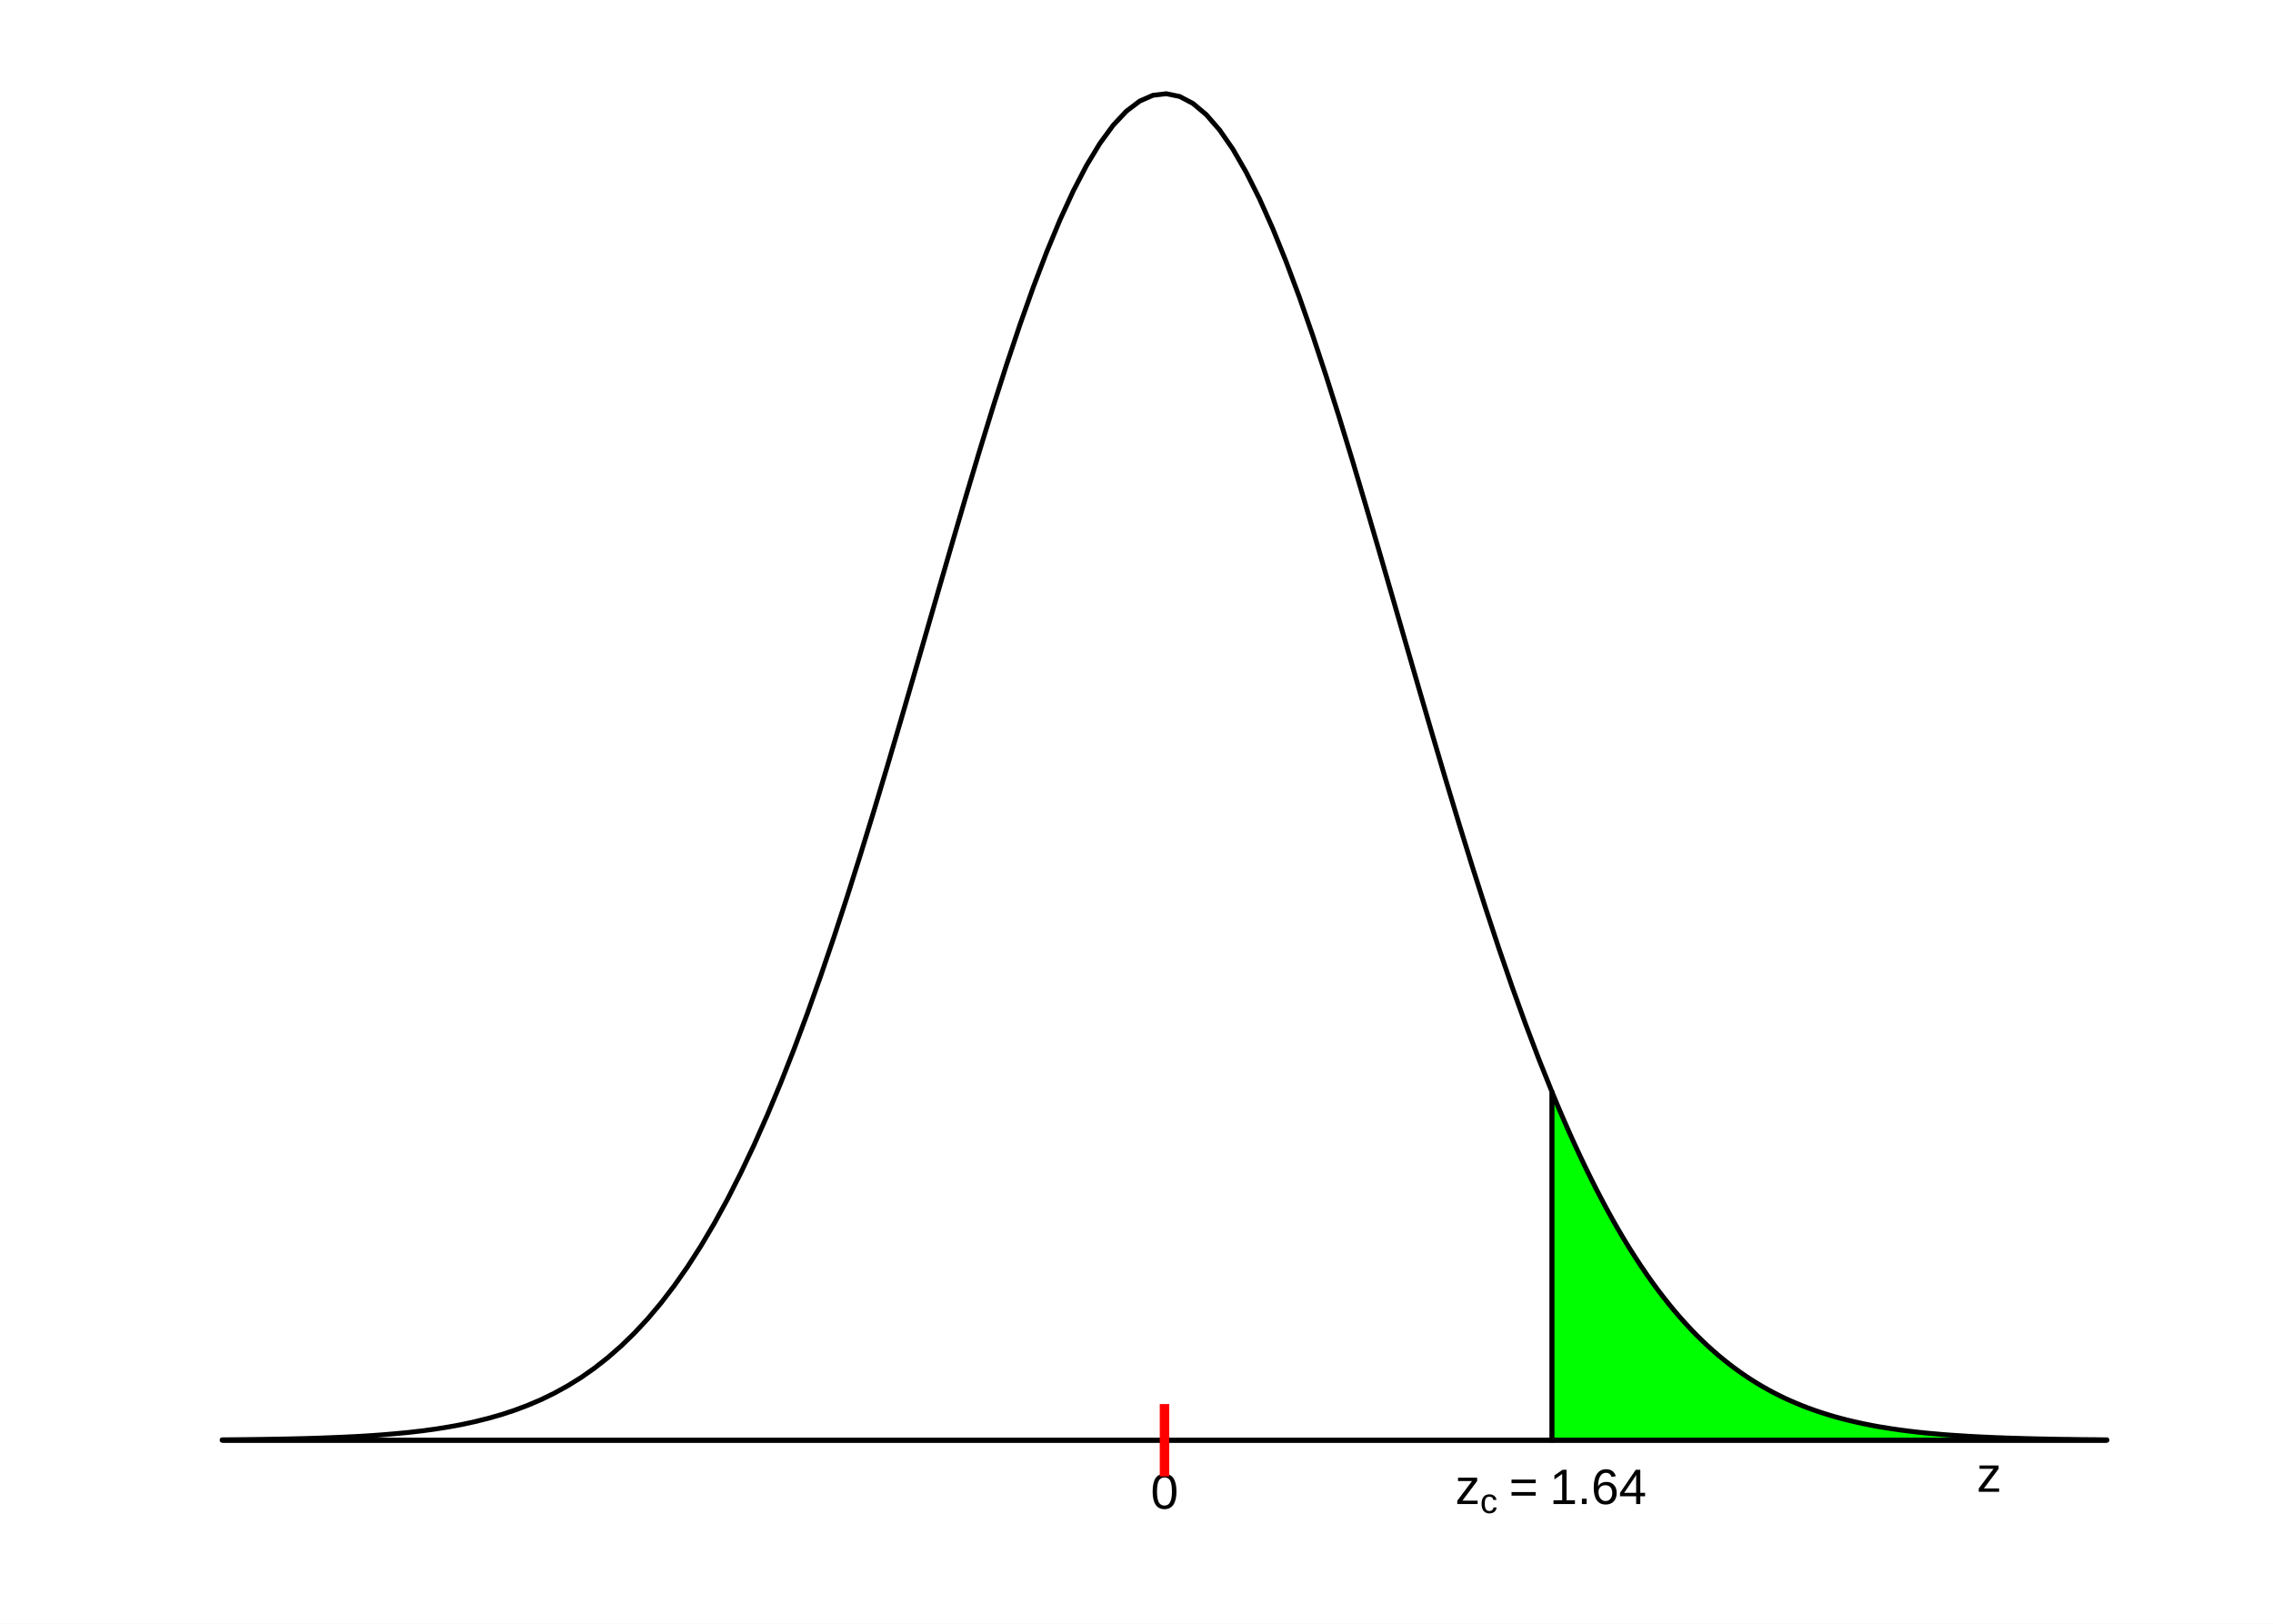
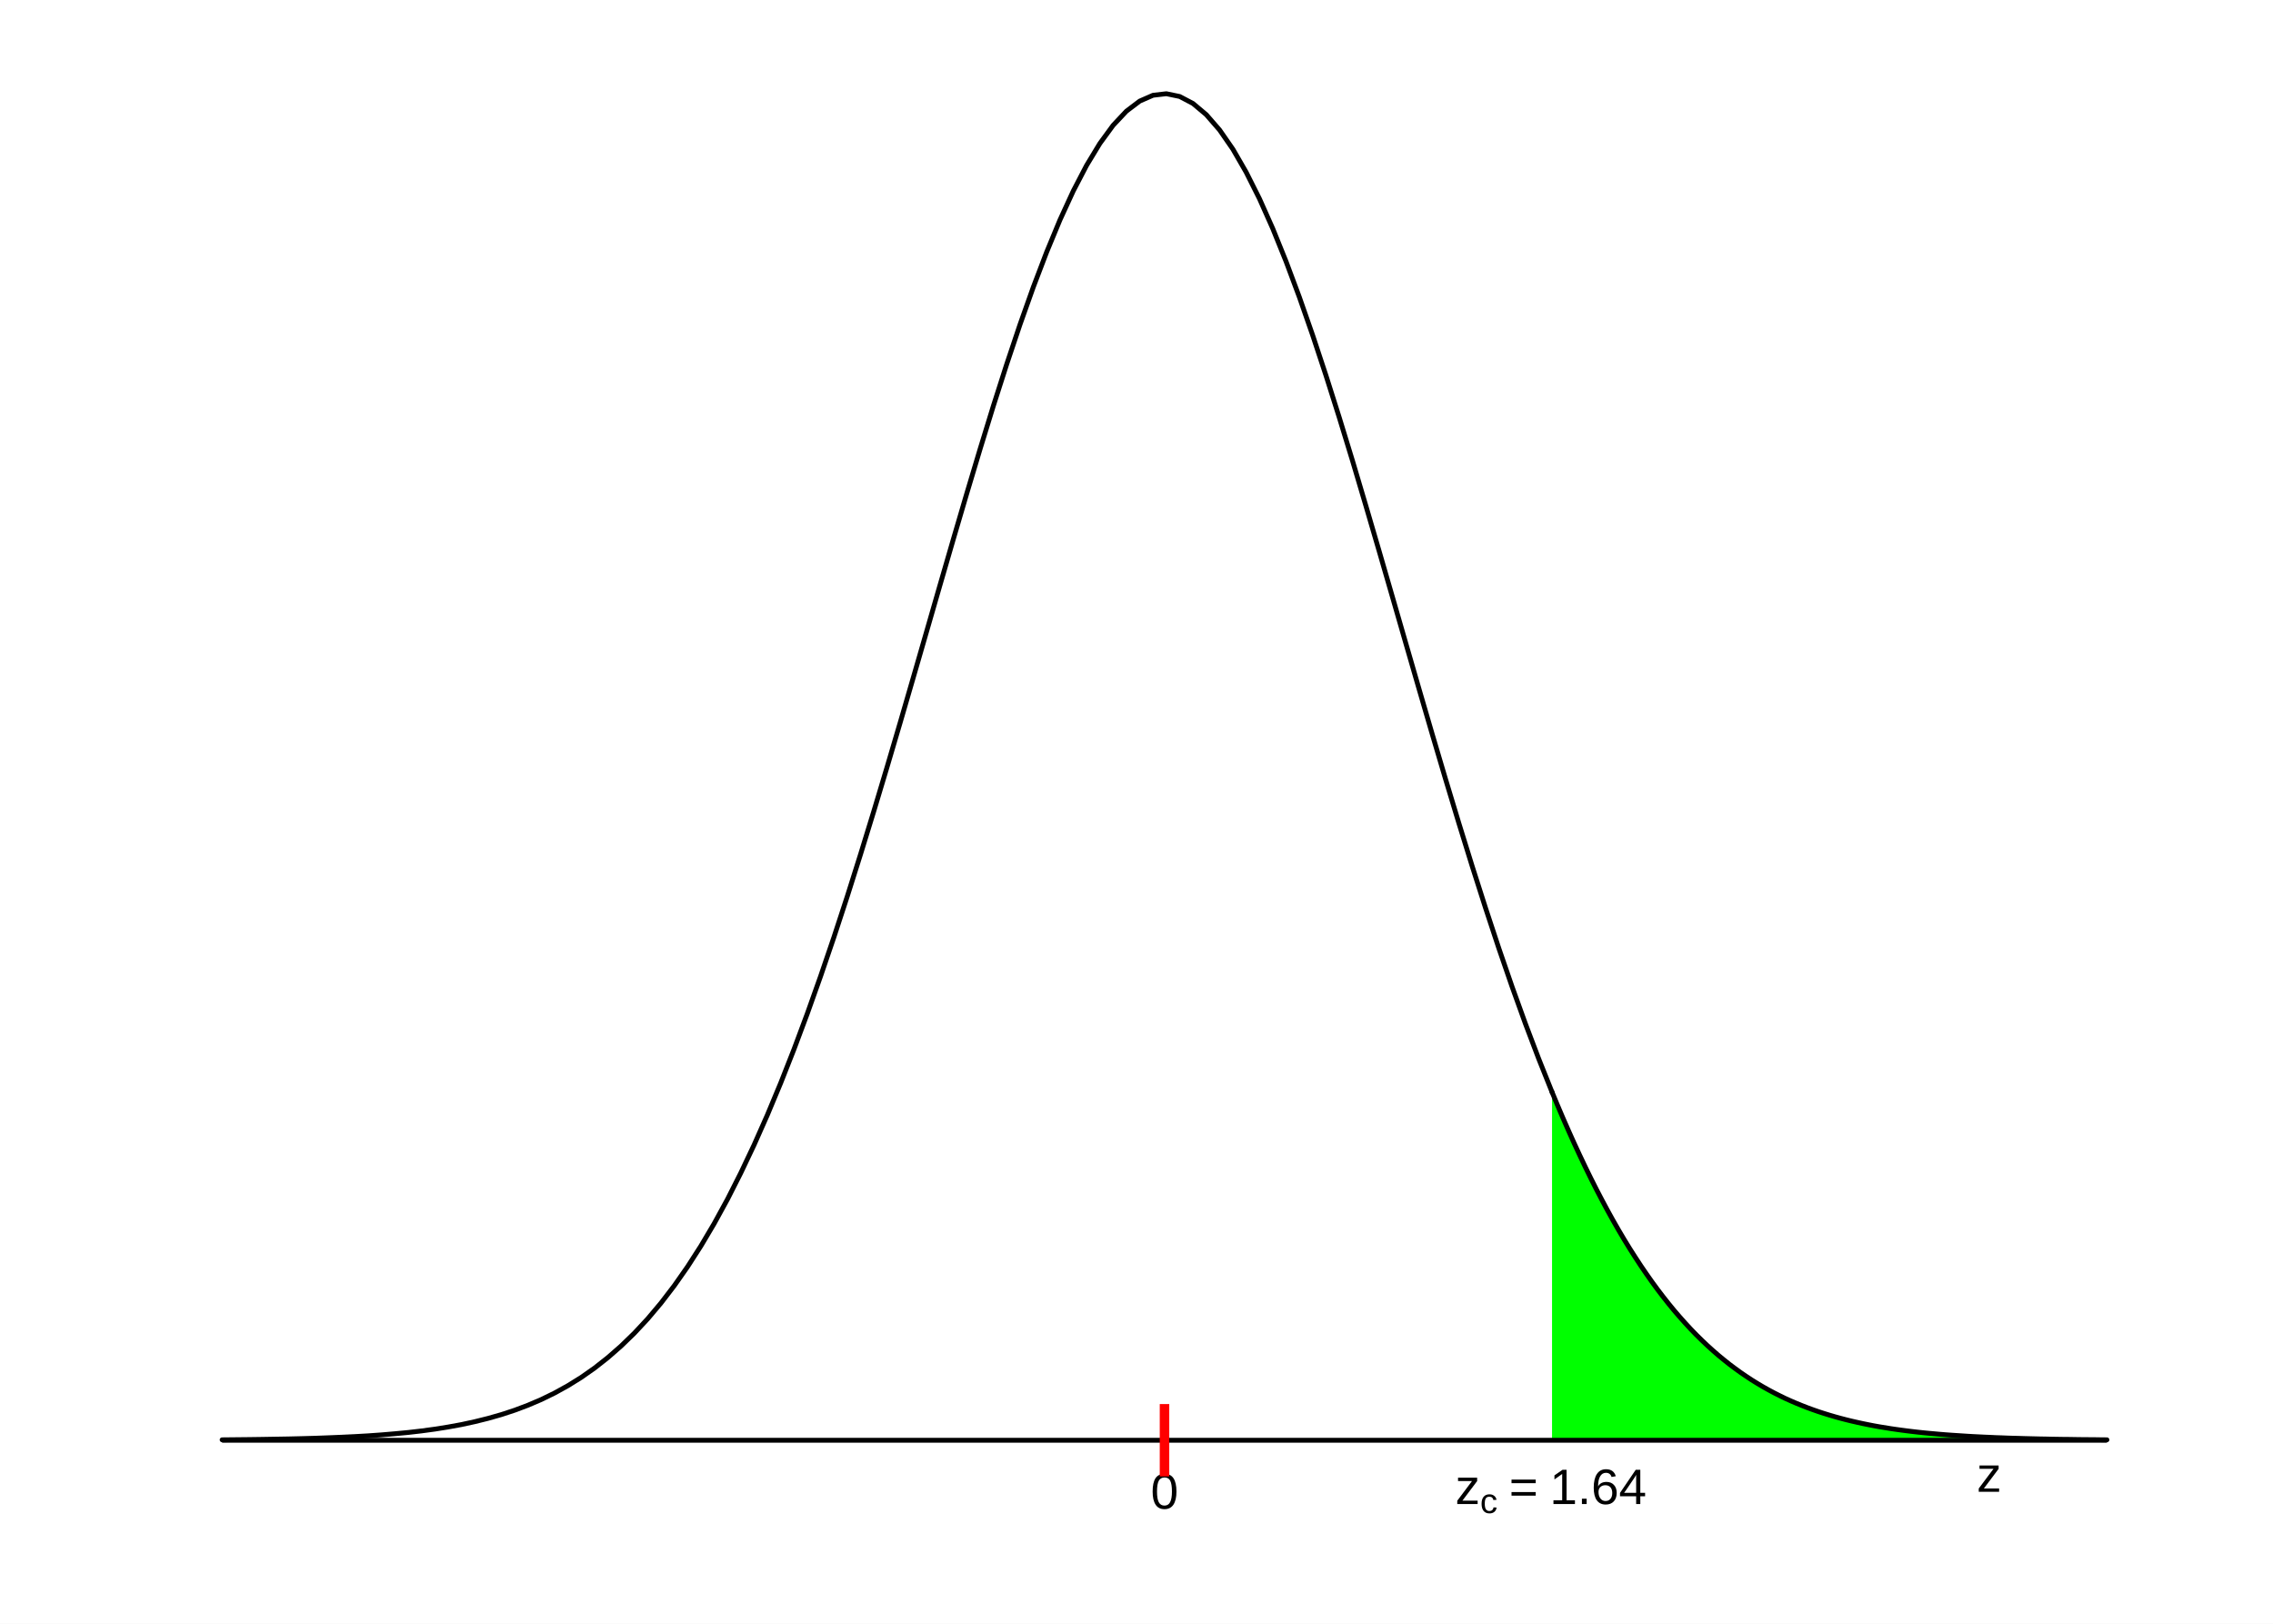
<svg xmlns="http://www.w3.org/2000/svg" viewBox="0 0 504.00 360.00">
  <defs>
    <style type="text/css">
    line, polyline, polygon, path, rect, circle {
      fill: none;
      stroke: #000000;
      stroke-linecap: round;
      stroke-linejoin: round;
      stroke-miterlimit: 10.00;
    }
  </style>
  </defs>
  <rect width="100%" height="100%" style="stroke: none; fill: #FFFFFF;" />
  <defs>
    <clipPath id="cpMTcuOTB8NDk4LjUyfDM0Mi4xMHw1LjQ4">
      <rect x="17.90" y="5.48" width="480.62" height="336.62" />
    </clipPath>
  </defs>
-   <polygon points="49.25,319.22 52.19,319.19 55.14,319.16 58.09,319.12 61.04,319.07 63.99,319.02 66.94,318.95 69.89,318.87 72.84,318.76 75.79,318.64 78.73,318.50 81.68,318.33 84.63,318.12 87.58,317.87 90.53,317.59 93.48,317.25 96.43,316.85 99.38,316.38 102.33,315.84 105.28,315.20 108.22,314.47 111.17,313.63 114.12,312.66 117.07,311.55 120.02,310.29 122.97,308.85 125.92,307.22 128.87,305.39 131.82,303.32 134.76,301.01 137.71,298.43 140.66,295.57 143.61,292.40 146.56,288.90 149.51,285.05 152.46,280.84 155.41,276.25 158.36,271.27 161.31,265.88 164.25,260.07 167.20,253.85 170.15,247.20 173.10,240.13 176.05,232.64 179.00,224.74 181.95,216.45 184.90,207.80 187.85,198.79 190.79,189.48 193.74,179.89 196.69,170.07 199.64,160.07 202.59,149.93 205.54,139.73 208.49,129.51 211.44,119.36 214.39,109.33 217.34,99.49 220.28,89.93 223.23,80.72 226.18,71.92 229.13,63.62 232.08,55.88 235.03,48.76 237.98,42.34 240.93,36.67 243.88,31.80 246.82,27.78 249.77,24.64 252.72,22.41 255.67,21.12 258.62,20.78 261.57,21.39 264.52,22.94 267.47,25.42 270.42,28.81 273.37,33.07 276.31,38.17 279.26,44.05 282.21,50.67 285.16,57.97 288.11,65.87 291.06,74.32 294.01,83.24 296.96,92.56 299.91,102.20 302.85,112.10 305.80,122.17 308.75,132.35 311.70,142.57 314.65,152.76 317.60,162.86 320.55,172.82 323.50,182.58 326.45,192.10 329.40,201.33 332.34,210.24 335.29,218.80 338.24,226.98 341.19,234.76 344.14,242.13 344.14,319.32 341.19,319.32 338.24,319.32 335.29,319.32 332.34,319.32 329.40,319.32 326.45,319.32 323.50,319.32 320.55,319.32 317.60,319.32 314.65,319.32 311.70,319.32 308.75,319.32 305.80,319.32 302.85,319.32 299.91,319.32 296.96,319.32 294.01,319.32 291.06,319.32 288.11,319.32 285.16,319.32 282.21,319.32 279.26,319.32 276.31,319.32 273.37,319.32 270.42,319.32 267.47,319.32 264.52,319.32 261.57,319.32 258.62,319.32 255.67,319.32 252.72,319.32 249.77,319.32 246.82,319.32 243.88,319.32 240.93,319.32 237.98,319.32 235.03,319.32 232.08,319.32 229.13,319.32 226.18,319.32 223.23,319.32 220.28,319.32 217.34,319.32 214.39,319.32 211.44,319.32 208.49,319.32 205.54,319.32 202.59,319.32 199.64,319.32 196.69,319.32 193.74,319.32 190.79,319.32 187.85,319.32 184.90,319.32 181.95,319.32 179.00,319.32 176.05,319.32 173.10,319.32 170.15,319.32 167.20,319.32 164.25,319.32 161.31,319.32 158.36,319.32 155.41,319.32 152.46,319.32 149.51,319.32 146.56,319.32 143.61,319.32 140.66,319.32 137.71,319.32 134.76,319.32 131.82,319.32 128.87,319.32 125.92,319.32 122.97,319.32 120.02,319.32 117.07,319.32 114.12,319.32 111.17,319.32 108.22,319.32 105.28,319.32 102.33,319.32 99.38,319.32 96.43,319.32 93.48,319.32 90.53,319.32 87.58,319.32 84.63,319.32 81.68,319.32 78.73,319.32 75.79,319.32 72.84,319.32 69.89,319.32 66.94,319.32 63.99,319.32 61.04,319.32 58.09,319.32 55.14,319.32 52.19,319.32 49.25,319.32 " style="stroke-width: 1.07; fill: #FFFFFF;" clip-path="url(#cpMTcuOTB8NDk4LjUyfDM0Mi4xMHw1LjQ4)" />
-   <polygon points="344.14,242.13 345.37,245.09 346.60,247.97 347.83,250.77 349.06,253.51 350.29,256.16 351.52,258.75 352.75,261.26 353.98,263.70 355.21,266.06 356.44,268.36 357.67,270.58 358.90,272.73 360.13,274.81 361.36,276.82 362.60,278.76 363.83,280.64 365.06,282.44 366.29,284.19 367.52,285.87 368.75,287.48 369.98,289.04 371.21,290.54 372.44,291.97 373.67,293.35 374.90,294.68 376.13,295.95 377.36,297.16 378.59,298.33 379.82,299.44 381.05,300.51 382.28,301.52 383.51,302.50 384.74,303.42 385.97,304.31 387.20,305.15 388.43,305.96 389.66,306.72 390.89,307.45 392.12,308.14 393.35,308.80 394.58,309.42 395.81,310.02 397.05,310.58 398.28,311.11 399.51,311.61 400.74,312.09 401.97,312.54 403.20,312.97 404.43,313.37 405.66,313.75 406.89,314.11 408.12,314.45 409.35,314.77 410.58,315.07 411.81,315.35 413.04,315.62 414.27,315.87 415.50,316.11 416.73,316.33 417.96,316.53 419.19,316.73 420.42,316.91 421.65,317.08 422.88,317.24 424.11,317.39 425.34,317.53 426.57,317.66 427.80,317.78 429.03,317.89 430.26,318.00 431.50,318.10 432.73,318.19 433.96,318.27 435.19,318.35 436.42,318.43 437.65,318.50 438.88,318.56 440.11,318.62 441.34,318.67 442.57,318.73 443.80,318.77 445.03,318.82 446.26,318.86 447.49,318.89 448.72,318.93 449.95,318.96 451.18,318.99 452.41,319.02 453.64,319.04 454.87,319.07 456.10,319.09 457.33,319.11 458.56,319.12 459.79,319.14 461.02,319.16 462.25,319.17 463.48,319.18 464.72,319.19 465.95,319.21 467.18,319.22 467.18,319.32 465.95,319.32 464.72,319.32 463.48,319.32 462.25,319.32 461.02,319.32 459.79,319.32 458.56,319.32 457.33,319.32 456.10,319.32 454.87,319.32 453.64,319.32 452.41,319.32 451.18,319.32 449.95,319.32 448.72,319.32 447.49,319.32 446.26,319.32 445.03,319.32 443.80,319.32 442.57,319.32 441.34,319.32 440.11,319.32 438.88,319.32 437.65,319.32 436.42,319.32 435.19,319.32 433.96,319.32 432.73,319.32 431.50,319.32 430.26,319.32 429.03,319.32 427.80,319.32 426.57,319.32 425.34,319.32 424.11,319.32 422.88,319.32 421.65,319.32 420.42,319.32 419.19,319.32 417.96,319.32 416.73,319.32 415.50,319.32 414.27,319.32 413.04,319.32 411.81,319.32 410.58,319.32 409.35,319.32 408.12,319.32 406.89,319.32 405.66,319.32 404.43,319.32 403.20,319.32 401.97,319.32 400.74,319.32 399.51,319.32 398.28,319.32 397.05,319.32 395.81,319.32 394.58,319.32 393.35,319.32 392.12,319.32 390.89,319.32 389.66,319.32 388.43,319.32 387.20,319.32 385.97,319.32 384.74,319.32 383.51,319.32 382.28,319.32 381.05,319.32 379.82,319.32 378.59,319.32 377.36,319.32 376.13,319.32 374.90,319.32 373.67,319.32 372.44,319.32 371.21,319.32 369.98,319.32 368.75,319.32 367.52,319.32 366.29,319.32 365.06,319.32 363.83,319.32 362.60,319.32 361.36,319.32 360.13,319.32 358.90,319.32 357.67,319.32 356.44,319.32 355.21,319.32 353.98,319.32 352.75,319.32 351.52,319.32 350.29,319.32 349.06,319.32 347.83,319.32 346.60,319.32 345.37,319.32 344.14,319.32 " style="stroke-width: 1.07; fill: #00FF00;" clip-path="url(#cpMTcuOTB8NDk4LjUyfDM0Mi4xMHw1LjQ4)" />
+   <polygon points="49.25,319.22 52.19,319.19 55.14,319.16 58.09,319.12 61.04,319.07 63.99,319.02 66.94,318.95 69.89,318.87 72.84,318.76 75.79,318.64 78.73,318.50 81.68,318.33 84.63,318.12 87.58,317.87 90.53,317.59 93.48,317.25 96.43,316.85 99.38,316.38 102.33,315.84 105.28,315.20 108.22,314.47 111.17,313.63 114.12,312.66 117.07,311.55 120.02,310.29 122.97,308.85 125.92,307.22 128.87,305.39 131.82,303.32 134.76,301.01 137.71,298.43 140.66,295.57 143.61,292.40 146.56,288.90 149.51,285.05 152.46,280.84 155.41,276.25 158.36,271.27 161.31,265.88 164.25,260.07 167.20,253.85 170.15,247.20 173.10,240.13 176.05,232.64 179.00,224.74 181.95,216.45 184.90,207.80 187.85,198.79 190.79,189.48 193.74,179.89 196.69,170.07 199.64,160.07 202.59,149.93 205.54,139.73 208.49,129.51 211.44,119.36 214.39,109.33 217.34,99.49 220.28,89.93 223.23,80.72 226.18,71.92 229.13,63.62 232.08,55.88 235.03,48.76 237.98,42.34 240.93,36.67 243.88,31.80 246.82,27.78 249.77,24.64 252.72,22.41 255.67,21.12 258.62,20.78 261.57,21.39 264.52,22.94 267.47,25.42 270.42,28.81 273.37,33.07 276.31,38.17 279.26,44.05 282.21,50.67 285.16,57.97 288.11,65.87 291.06,74.32 294.01,83.24 296.96,92.56 299.91,102.20 302.85,112.10 305.80,122.17 308.75,132.35 311.70,142.57 314.65,152.76 317.60,162.86 320.55,172.82 323.50,182.58 326.45,192.10 329.40,201.33 332.34,210.24 335.29,218.80 338.24,226.98 341.19,234.76 344.14,242.13 344.14,319.32 341.19,319.32 338.24,319.32 335.29,319.32 332.34,319.32 329.40,319.32 326.45,319.32 323.50,319.32 320.55,319.32 317.60,319.32 314.65,319.32 311.70,319.32 308.75,319.32 305.80,319.32 302.85,319.32 299.91,319.32 296.96,319.32 294.01,319.32 291.06,319.32 288.11,319.32 285.16,319.32 282.21,319.32 279.26,319.32 276.31,319.32 273.37,319.32 270.42,319.32 267.47,319.32 264.52,319.32 261.57,319.32 258.62,319.32 255.67,319.32 252.72,319.32 249.77,319.32 246.82,319.32 243.88,319.32 240.93,319.32 237.98,319.32 235.03,319.32 232.08,319.32 229.13,319.32 226.18,319.32 223.23,319.32 220.28,319.32 217.34,319.32 214.39,319.32 211.44,319.32 208.49,319.32 205.54,319.32 202.59,319.32 199.64,319.32 196.69,319.32 193.74,319.32 190.79,319.32 187.85,319.32 184.90,319.32 181.95,319.32 179.00,319.32 176.05,319.32 173.10,319.32 170.15,319.32 167.20,319.32 164.25,319.32 161.31,319.32 158.36,319.32 155.41,319.32 152.46,319.32 149.51,319.32 146.56,319.32 143.61,319.32 140.66,319.32 137.71,319.32 134.76,319.32 131.82,319.32 128.87,319.32 125.92,319.32 122.97,319.32 120.02,319.32 117.07,319.32 114.12,319.32 111.17,319.32 108.22,319.32 105.28,319.32 102.33,319.32 99.38,319.32 96.43,319.32 93.48,319.32 90.53,319.32 87.58,319.32 84.63,319.32 81.68,319.32 78.73,319.32 75.79,319.32 72.84,319.32 69.89,319.32 66.94,319.32 63.99,319.32 61.04,319.32 58.09,319.32 55.14,319.32 52.19,319.32 49.25,319.32 " style="stroke-width: 0.00; stroke: none; fill: #FFFFFF;" clip-path="url(#cpMTcuOTB8NDk4LjUyfDM0Mi4xMHw1LjQ4)" />
+   <polyline points="49.25,319.22 52.19,319.19 55.14,319.16 58.09,319.12 61.04,319.07 63.99,319.02 66.94,318.95 69.89,318.87 72.84,318.76 75.79,318.64 78.73,318.50 81.68,318.33 84.63,318.12 87.58,317.87 90.53,317.59 93.48,317.25 96.43,316.85 99.38,316.38 102.33,315.84 105.28,315.20 108.22,314.47 111.17,313.63 114.12,312.66 117.07,311.55 120.02,310.29 122.97,308.85 125.92,307.22 128.87,305.39 131.82,303.32 134.76,301.01 137.71,298.43 140.66,295.57 143.61,292.40 146.56,288.90 149.51,285.05 152.46,280.84 155.41,276.25 158.36,271.27 161.31,265.88 164.25,260.07 167.20,253.85 170.15,247.20 173.10,240.13 176.05,232.64 179.00,224.74 181.95,216.45 184.90,207.80 187.85,198.79 190.79,189.48 193.74,179.89 196.69,170.07 199.64,160.07 202.59,149.93 205.54,139.73 208.49,129.51 211.44,119.36 214.39,109.33 217.34,99.49 220.28,89.93 223.23,80.72 226.18,71.92 229.13,63.62 232.08,55.88 235.03,48.76 237.98,42.34 240.93,36.67 243.88,31.80 246.82,27.78 249.77,24.64 252.72,22.41 255.67,21.12 258.62,20.78 261.57,21.39 264.52,22.94 267.47,25.42 270.42,28.81 273.37,33.07 276.31,38.17 279.26,44.05 282.21,50.67 285.16,57.97 288.11,65.87 291.06,74.32 294.01,83.24 296.96,92.56 299.91,102.20 302.85,112.10 305.80,122.17 308.75,132.35 311.70,142.57 314.65,152.76 317.60,162.86 320.55,172.82 323.50,182.58 326.45,192.10 329.40,201.33 332.34,210.24 335.29,218.80 338.24,226.98 341.19,234.76 344.14,242.13 " style="stroke-width: 1.07;" clip-path="url(#cpMTcuOTB8NDk4LjUyfDM0Mi4xMHw1LjQ4)" />
+   <polygon points="344.14,242.13 345.37,245.09 346.60,247.97 347.83,250.77 349.06,253.51 350.29,256.16 351.52,258.75 352.75,261.26 353.98,263.70 355.21,266.06 356.44,268.36 357.67,270.58 358.90,272.73 360.13,274.81 361.36,276.82 362.60,278.76 363.83,280.64 365.06,282.44 366.29,284.19 367.52,285.87 368.75,287.48 369.98,289.04 371.21,290.54 372.44,291.97 373.67,293.35 374.90,294.68 376.13,295.95 377.36,297.16 378.59,298.33 379.82,299.44 381.05,300.51 382.28,301.52 383.51,302.50 384.74,303.42 385.97,304.31 387.20,305.15 388.43,305.96 389.66,306.72 390.89,307.45 392.12,308.14 393.35,308.80 394.58,309.42 395.81,310.02 397.05,310.58 398.28,311.11 399.51,311.61 400.74,312.09 401.97,312.54 403.20,312.97 404.43,313.37 405.66,313.75 406.89,314.11 408.12,314.45 409.35,314.77 410.58,315.07 411.81,315.35 413.04,315.62 414.27,315.87 415.50,316.11 416.73,316.33 417.96,316.53 419.19,316.73 420.42,316.91 421.65,317.08 422.88,317.24 424.11,317.39 425.34,317.53 426.57,317.66 427.80,317.78 429.03,317.89 430.26,318.00 431.50,318.10 432.73,318.19 433.96,318.27 435.19,318.35 436.42,318.43 437.65,318.50 438.88,318.56 440.11,318.62 441.34,318.67 442.57,318.73 443.80,318.77 445.03,318.82 446.26,318.86 447.49,318.89 448.72,318.93 449.95,318.96 451.18,318.99 452.41,319.02 453.64,319.04 454.87,319.07 456.10,319.09 457.33,319.11 458.56,319.12 459.79,319.14 461.02,319.16 462.25,319.17 463.48,319.18 464.72,319.19 465.95,319.21 467.18,319.22 467.18,319.32 465.95,319.32 464.72,319.32 463.48,319.32 462.25,319.32 461.02,319.32 459.79,319.32 458.56,319.32 457.33,319.32 456.10,319.32 454.87,319.32 453.64,319.32 452.41,319.32 451.18,319.32 449.95,319.32 448.72,319.32 447.49,319.32 446.26,319.32 445.03,319.32 443.80,319.32 442.57,319.32 441.34,319.32 440.11,319.32 438.88,319.32 437.65,319.32 436.42,319.32 435.19,319.32 433.96,319.32 432.73,319.32 431.50,319.32 430.26,319.32 429.03,319.32 427.80,319.32 426.57,319.32 425.34,319.32 424.11,319.32 422.88,319.32 421.65,319.32 420.42,319.32 419.19,319.32 417.96,319.32 416.73,319.32 415.50,319.32 414.27,319.32 413.04,319.32 411.81,319.32 410.58,319.32 409.35,319.32 408.12,319.32 406.89,319.32 405.66,319.32 404.43,319.32 403.20,319.32 401.97,319.32 400.74,319.32 399.51,319.32 398.28,319.32 397.05,319.32 395.81,319.32 394.58,319.32 393.35,319.32 392.12,319.32 390.89,319.32 389.66,319.32 388.43,319.32 387.20,319.32 385.97,319.32 384.74,319.32 383.51,319.32 382.28,319.32 381.05,319.32 379.82,319.32 378.59,319.32 377.36,319.32 376.13,319.32 374.90,319.32 373.67,319.32 372.44,319.32 371.21,319.32 369.98,319.32 368.75,319.32 367.52,319.32 366.29,319.32 365.06,319.32 363.83,319.32 362.60,319.32 361.36,319.32 360.13,319.32 358.90,319.32 357.67,319.32 356.44,319.32 355.21,319.32 353.98,319.32 352.75,319.32 351.52,319.32 350.29,319.32 349.06,319.32 347.83,319.32 346.60,319.32 345.37,319.32 344.14,319.32 " style="stroke-width: 0.00; stroke: none; fill: #00FF00;" clip-path="url(#cpMTcuOTB8NDk4LjUyfDM0Mi4xMHw1LjQ4)" />
+   <polyline points="344.14,242.13 345.37,245.09 346.60,247.97 347.83,250.77 349.06,253.51 350.29,256.16 351.52,258.75 352.75,261.26 353.98,263.70 355.21,266.06 356.44,268.36 357.67,270.58 358.90,272.73 360.13,274.81 361.36,276.82 362.60,278.76 363.83,280.64 365.06,282.44 366.29,284.19 367.52,285.87 368.75,287.48 369.98,289.04 371.21,290.54 372.44,291.97 373.67,293.35 374.90,294.68 376.13,295.95 377.36,297.16 378.59,298.33 379.82,299.44 381.05,300.51 382.28,301.52 383.51,302.50 384.74,303.42 385.97,304.31 387.20,305.15 388.43,305.96 389.66,306.72 390.89,307.45 392.12,308.14 393.35,308.80 394.58,309.42 395.81,310.02 397.05,310.58 398.28,311.11 399.51,311.61 400.74,312.09 401.97,312.54 403.20,312.97 404.43,313.37 405.66,313.75 406.89,314.11 408.12,314.45 409.35,314.77 410.58,315.07 411.81,315.35 413.04,315.62 414.27,315.87 415.50,316.11 416.73,316.33 417.96,316.53 419.19,316.73 420.42,316.91 421.65,317.08 422.88,317.24 424.11,317.39 425.34,317.53 426.57,317.66 427.80,317.78 429.03,317.89 430.26,318.00 431.50,318.10 432.73,318.19 433.96,318.27 435.19,318.35 436.42,318.43 437.65,318.50 438.88,318.56 440.11,318.62 441.34,318.67 442.57,318.73 443.80,318.77 445.03,318.82 446.26,318.86 447.49,318.89 448.72,318.93 449.95,318.96 451.18,318.99 452.41,319.02 453.64,319.04 454.87,319.07 456.10,319.09 457.33,319.11 458.56,319.12 459.79,319.14 461.02,319.16 462.25,319.17 463.48,319.18 464.72,319.19 465.95,319.21 467.18,319.22 " style="stroke-width: 1.07;" clip-path="url(#cpMTcuOTB8NDk4LjUyfDM0Mi4xMHw1LjQ4)" />
  <line x1="49.25" y1="319.32" x2="467.18" y2="319.32" style="stroke-width: 1.07; stroke-linecap: butt;" clip-path="url(#cpMTcuOTB8NDk4LjUyfDM0Mi4xMHw1LjQ4)" />
  <g clip-path="url(#cpMTcuOTB8NDk4LjUyfDM0Mi4xMHw1LjQ4)">
    <text x="255.14" y="334.49" style="font-size: 11.04px; font-family: Arial;" textLength="6.14px" lengthAdjust="spacingAndGlyphs">0</text>
  </g>
  <g clip-path="url(#cpMTcuOTB8NDk4LjUyfDM0Mi4xMHw1LjQ4)">
    <text x="322.67" y="333.46" style="font-size: 11.04px; font-family: Arial;" textLength="5.52px" lengthAdjust="spacingAndGlyphs">z</text>
  </g>
  <g clip-path="url(#cpMTcuOTB8NDk4LjUyfDM0Mi4xMHw1LjQ4)">
    <text x="328.19" y="335.46" style="font-size: 7.73px; font-family: Arial;" textLength="3.86px" lengthAdjust="spacingAndGlyphs">c</text>
  </g>
  <g clip-path="url(#cpMTcuOTB8NDk4LjUyfDM0Mi4xMHw1LjQ4)">
    <text x="334.61" y="333.46" style="font-size: 11.04px; font-family: Arial;" textLength="6.45px" lengthAdjust="spacingAndGlyphs">=</text>
  </g>
  <g clip-path="url(#cpMTcuOTB8NDk4LjUyfDM0Mi4xMHw1LjQ4)">
    <text x="343.61" y="333.46" style="font-size: 11.04px; font-family: Arial;" textLength="6.14px" lengthAdjust="spacingAndGlyphs">1</text>
  </g>
  <g clip-path="url(#cpMTcuOTB8NDk4LjUyfDM0Mi4xMHw1LjQ4)">
    <text x="349.75" y="333.46" style="font-size: 11.04px; font-family: Arial;" textLength="3.07px" lengthAdjust="spacingAndGlyphs">.</text>
  </g>
  <g clip-path="url(#cpMTcuOTB8NDk4LjUyfDM0Mi4xMHw1LjQ4)">
    <text x="352.82" y="333.46" style="font-size: 11.04px; font-family: Arial;" textLength="12.28px" lengthAdjust="spacingAndGlyphs">64</text>
  </g>
  <g clip-path="url(#cpMTcuOTB8NDk4LjUyfDM0Mi4xMHw1LjQ4)">
    <text x="438.30" y="330.75" style="font-size: 11.04px; font-family: Arial;" textLength="5.52px" lengthAdjust="spacingAndGlyphs">z</text>
  </g>
  <rect x="257.69" y="311.83" width="1.04" height="14.97" style="stroke-width: 1.07; stroke: #FF0000; stroke-linecap: square; stroke-linejoin: miter; fill: #595959;" clip-path="url(#cpMTcuOTB8NDk4LjUyfDM0Mi4xMHw1LjQ4)" />
  <defs>
    <clipPath id="cpMC4wMHw1MDQuMDB8MzYwLjAwfDAuMDA=">
      <rect x="0.00" y="0.00" width="504.00" height="360.00" />
    </clipPath>
  </defs>
</svg>
